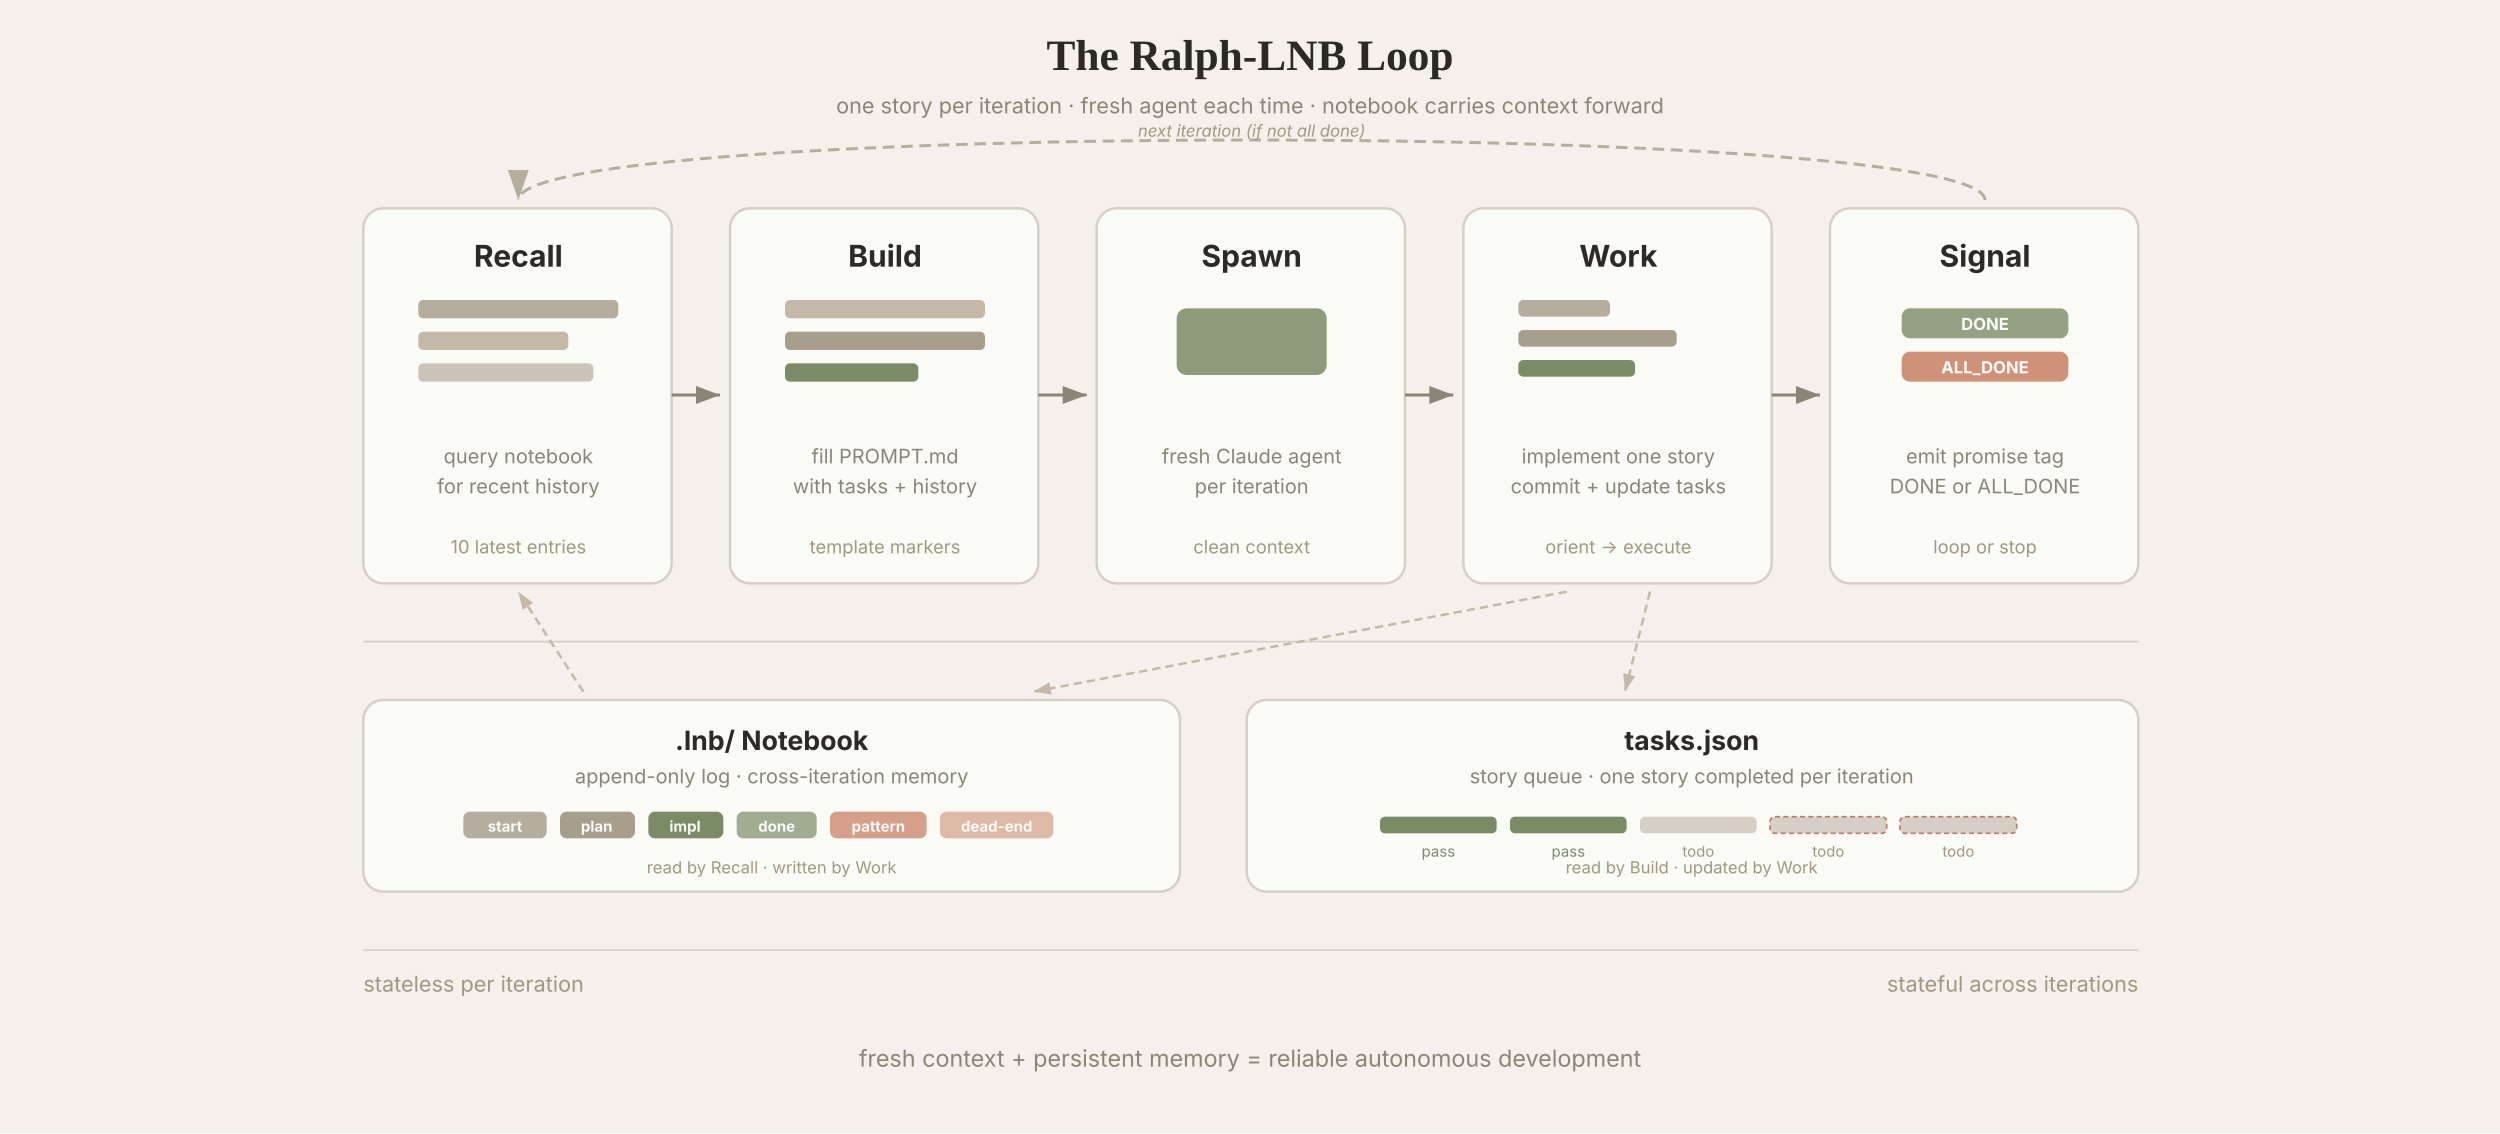
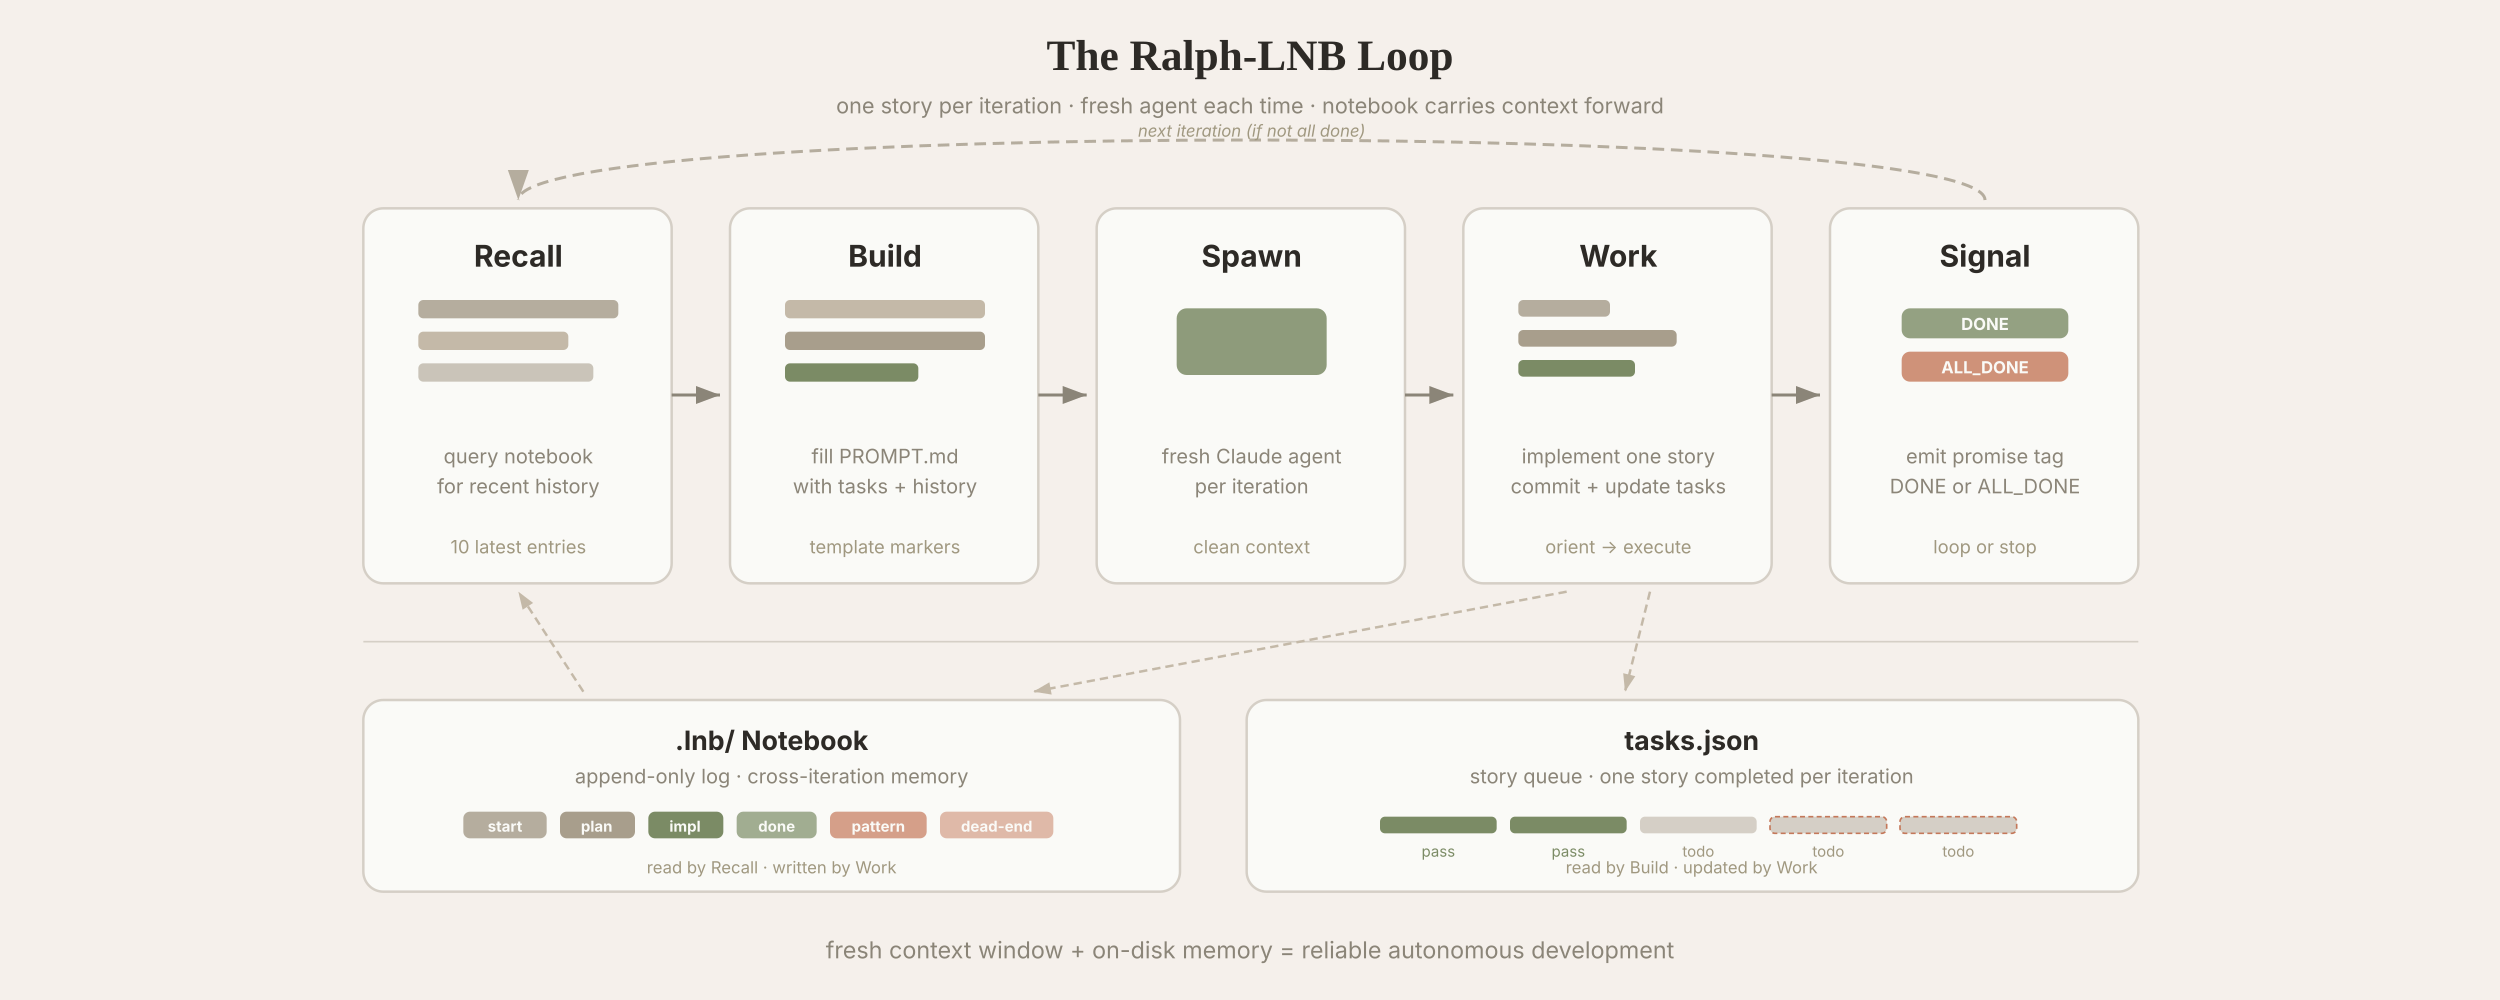
- <svg xmlns="http://www.w3.org/2000/svg" viewBox="0 0 1500 680">
+ <svg xmlns="http://www.w3.org/2000/svg" viewBox="0 0 1500 600">
  <defs>
    <marker id="arr" markerWidth="8" markerHeight="6" refX="8" refY="3" orient="auto">
      <polygon points="0 0, 8 3, 0 6" fill="#8B8578" />
    </marker>
    <marker id="arr-loop" markerWidth="10" markerHeight="7" refX="10" refY="3.5" orient="auto">
      <polygon points="0 0, 10 3.5, 0 7" fill="#B5AD9E" />
    </marker>
    <marker id="arr-conn" markerWidth="7" markerHeight="5" refX="7" refY="2.5" orient="auto">
      <polygon points="0 0, 7 2.5, 0 5" fill="#C4B9A8" />
    </marker>
  </defs>
-   <rect width="1500" height="680" fill="#F5F0EB" />
+   <rect width="1500" height="600" fill="#F5F0EB" />
  <text x="750" y="42" text-anchor="middle" font-family="Georgia, 'Times New Roman', serif" font-size="26" font-weight="bold" fill="#2D2A26">The Ralph-LNB Loop</text>
  <text x="750" y="68" text-anchor="middle" font-family="system-ui, -apple-system, sans-serif" font-size="13" fill="#8B8578">one story per iteration · fresh agent each time · notebook carries context forward</text>
  <path d="M 1191 120 C 1191 72, 311 72, 311 120" fill="none" stroke="#B5AD9E" stroke-width="1.8" stroke-dasharray="7,4" marker-end="url(#arr-loop)" />
  <text x="751" y="82" text-anchor="middle" font-family="system-ui, -apple-system, sans-serif" font-size="10" fill="#A09880" font-style="italic">next iteration (if not all done)</text>
  <rect x="218" y="125" width="185" height="225" rx="12" fill="#FAFAF7" stroke="#D5CFC6" stroke-width="1.5" />
  <text x="311" y="160" text-anchor="middle" font-family="system-ui, -apple-system, sans-serif" font-size="18" font-weight="bold" fill="#2D2A26">Recall</text>
  <rect x="251" y="180" width="120" height="11" rx="3" fill="#B5AD9E" />
  <rect x="251" y="199" width="90" height="11" rx="3" fill="#C4B9A8" />
  <rect x="251" y="218" width="105" height="11" rx="3" fill="#B5AD9E" opacity="0.7" />
  <text x="311" y="278" text-anchor="middle" font-family="system-ui, -apple-system, sans-serif" font-size="12" fill="#8B8578">query notebook</text>
  <text x="311" y="296" text-anchor="middle" font-family="system-ui, -apple-system, sans-serif" font-size="12" fill="#8B8578">for recent history</text>
  <text x="311" y="332" text-anchor="middle" font-family="system-ui, -apple-system, sans-serif" font-size="11" fill="#A09880">10 latest entries</text>
  <line x1="403" y1="237" x2="432" y2="237" stroke="#8B8578" stroke-width="1.8" marker-end="url(#arr)" />
  <rect x="438" y="125" width="185" height="225" rx="12" fill="#FAFAF7" stroke="#D5CFC6" stroke-width="1.5" />
  <text x="531" y="160" text-anchor="middle" font-family="system-ui, -apple-system, sans-serif" font-size="18" font-weight="bold" fill="#2D2A26">Build</text>
  <rect x="471" y="180" width="120" height="11" rx="3" fill="#C4B9A8" />
  <rect x="471" y="199" width="120" height="11" rx="3" fill="#A89E8C" />
  <rect x="471" y="218" width="80" height="11" rx="3" fill="#7B8B65" />
  <text x="531" y="278" text-anchor="middle" font-family="system-ui, -apple-system, sans-serif" font-size="12" fill="#8B8578">fill PROMPT.md</text>
  <text x="531" y="296" text-anchor="middle" font-family="system-ui, -apple-system, sans-serif" font-size="12" fill="#8B8578">with tasks + history</text>
  <text x="531" y="332" text-anchor="middle" font-family="system-ui, -apple-system, sans-serif" font-size="11" fill="#A09880">template markers</text>
  <line x1="623" y1="237" x2="652" y2="237" stroke="#8B8578" stroke-width="1.8" marker-end="url(#arr)" />
  <rect x="658" y="125" width="185" height="225" rx="12" fill="#FAFAF7" stroke="#D5CFC6" stroke-width="1.5" />
  <text x="751" y="160" text-anchor="middle" font-family="system-ui, -apple-system, sans-serif" font-size="18" font-weight="bold" fill="#2D2A26">Spawn</text>
  <rect x="706" y="185" width="90" height="40" rx="6" fill="#7B8B65" opacity="0.85" />
  <text x="751" y="278" text-anchor="middle" font-family="system-ui, -apple-system, sans-serif" font-size="12" fill="#8B8578">fresh Claude agent</text>
  <text x="751" y="296" text-anchor="middle" font-family="system-ui, -apple-system, sans-serif" font-size="12" fill="#8B8578">per iteration</text>
  <text x="751" y="332" text-anchor="middle" font-family="system-ui, -apple-system, sans-serif" font-size="11" fill="#A09880">clean context</text>
  <line x1="843" y1="237" x2="872" y2="237" stroke="#8B8578" stroke-width="1.8" marker-end="url(#arr)" />
  <rect x="878" y="125" width="185" height="225" rx="12" fill="#FAFAF7" stroke="#D5CFC6" stroke-width="1.5" />
  <text x="971" y="160" text-anchor="middle" font-family="system-ui, -apple-system, sans-serif" font-size="18" font-weight="bold" fill="#2D2A26">Work</text>
  <rect x="911" y="180" width="55" height="10" rx="3" fill="#B5AD9E" />
  <rect x="911" y="198" width="95" height="10" rx="3" fill="#A89E8C" />
  <rect x="911" y="216" width="70" height="10" rx="3" fill="#7B8B65" />
  <text x="971" y="278" text-anchor="middle" font-family="system-ui, -apple-system, sans-serif" font-size="12" fill="#8B8578">implement one story</text>
  <text x="971" y="296" text-anchor="middle" font-family="system-ui, -apple-system, sans-serif" font-size="12" fill="#8B8578">commit + update tasks</text>
  <text x="971" y="332" text-anchor="middle" font-family="system-ui, -apple-system, sans-serif" font-size="11" fill="#A09880">orient → execute</text>
  <line x1="1063" y1="237" x2="1092" y2="237" stroke="#8B8578" stroke-width="1.8" marker-end="url(#arr)" />
  <rect x="1098" y="125" width="185" height="225" rx="12" fill="#FAFAF7" stroke="#D5CFC6" stroke-width="1.5" />
  <text x="1191" y="160" text-anchor="middle" font-family="system-ui, -apple-system, sans-serif" font-size="18" font-weight="bold" fill="#2D2A26">Signal</text>
  <rect x="1141" y="185" width="100" height="18" rx="5" fill="#7B8B65" opacity="0.8" />
  <text x="1191" y="198" text-anchor="middle" font-family="system-ui, -apple-system, sans-serif" font-size="10" font-weight="bold" fill="#FAFAF7">DONE</text>
  <rect x="1141" y="211" width="100" height="18" rx="5" fill="#C4785A" opacity="0.8" />
  <text x="1191" y="224" text-anchor="middle" font-family="system-ui, -apple-system, sans-serif" font-size="10" font-weight="bold" fill="#FAFAF7">ALL_DONE</text>
  <text x="1191" y="278" text-anchor="middle" font-family="system-ui, -apple-system, sans-serif" font-size="12" fill="#8B8578">emit promise tag</text>
  <text x="1191" y="296" text-anchor="middle" font-family="system-ui, -apple-system, sans-serif" font-size="12" fill="#8B8578">DONE or ALL_DONE</text>
  <text x="1191" y="332" text-anchor="middle" font-family="system-ui, -apple-system, sans-serif" font-size="11" fill="#A09880">loop or stop</text>
  <line x1="218" y1="385" x2="1283" y2="385" stroke="#D5CFC6" stroke-width="1" />
  <line x1="350" y1="415" x2="311" y2="355" stroke="#C4B9A8" stroke-width="1.5" stroke-dasharray="5,3" marker-end="url(#arr-conn)" />
  <line x1="940" y1="355" x2="620" y2="415" stroke="#C4B9A8" stroke-width="1.5" stroke-dasharray="5,3" marker-end="url(#arr-conn)" />
  <line x1="990" y1="355" x2="975" y2="415" stroke="#C4B9A8" stroke-width="1.5" stroke-dasharray="5,3" marker-end="url(#arr-conn)" />
  <rect x="218" y="420" width="490" height="115" rx="12" fill="#FAFAF7" stroke="#D5CFC6" stroke-width="1.5" />
  <text x="463" y="450" text-anchor="middle" font-family="system-ui, -apple-system, sans-serif" font-size="16" font-weight="bold" fill="#2D2A26">.lnb/ Notebook</text>
  <text x="463" y="470" text-anchor="middle" font-family="system-ui, -apple-system, sans-serif" font-size="12" fill="#8B8578">append-only log · cross-iteration memory</text>
  <rect x="278" y="487" width="50" height="16" rx="4" fill="#B5AD9E" />
  <text x="303" y="499" text-anchor="middle" font-family="system-ui, -apple-system, sans-serif" font-size="9" font-weight="bold" fill="#FAFAF7">start</text>
  <rect x="336" y="487" width="45" height="16" rx="4" fill="#A89E8C" />
  <text x="358" y="499" text-anchor="middle" font-family="system-ui, -apple-system, sans-serif" font-size="9" font-weight="bold" fill="#FAFAF7">plan</text>
  <rect x="389" y="487" width="45" height="16" rx="4" fill="#7B8B65" />
  <text x="411" y="499" text-anchor="middle" font-family="system-ui, -apple-system, sans-serif" font-size="9" font-weight="bold" fill="#FAFAF7">impl</text>
  <rect x="442" y="487" width="48" height="16" rx="4" fill="#7B8B65" opacity="0.7" />
  <text x="466" y="499" text-anchor="middle" font-family="system-ui, -apple-system, sans-serif" font-size="9" font-weight="bold" fill="#FAFAF7">done</text>
  <rect x="498" y="487" width="58" height="16" rx="4" fill="#C4785A" opacity="0.7" />
  <text x="527" y="499" text-anchor="middle" font-family="system-ui, -apple-system, sans-serif" font-size="9" font-weight="bold" fill="#FAFAF7">pattern</text>
  <rect x="564" y="487" width="68" height="16" rx="4" fill="#C4785A" opacity="0.5" />
  <text x="598" y="499" text-anchor="middle" font-family="system-ui, -apple-system, sans-serif" font-size="9" font-weight="bold" fill="#FAFAF7">dead-end</text>
  <text x="463" y="524" text-anchor="middle" font-family="system-ui, -apple-system, sans-serif" font-size="10" fill="#A09880">read by Recall · written by Work</text>
  <rect x="748" y="420" width="535" height="115" rx="12" fill="#FAFAF7" stroke="#D5CFC6" stroke-width="1.5" />
  <text x="1015" y="450" text-anchor="middle" font-family="system-ui, -apple-system, sans-serif" font-size="16" font-weight="bold" fill="#2D2A26">tasks.json</text>
  <text x="1015" y="470" text-anchor="middle" font-family="system-ui, -apple-system, sans-serif" font-size="12" fill="#8B8578">story queue · one story completed per iteration</text>
  <rect x="828" y="490" width="70" height="10" rx="3" fill="#7B8B65" />
  <rect x="906" y="490" width="70" height="10" rx="3" fill="#7B8B65" />
  <rect x="984" y="490" width="70" height="10" rx="3" fill="#D5CFC6" />
  <rect x="1062" y="490" width="70" height="10" rx="3" fill="#D5CFC6" stroke="#C4785A" stroke-width="1" stroke-dasharray="3,2" />
  <rect x="1140" y="490" width="70" height="10" rx="3" fill="#D5CFC6" stroke="#C4785A" stroke-width="1" stroke-dasharray="3,2" />
  <text x="863" y="514" text-anchor="middle" font-family="system-ui, -apple-system, sans-serif" font-size="9" fill="#7B8B65">pass</text>
  <text x="941" y="514" text-anchor="middle" font-family="system-ui, -apple-system, sans-serif" font-size="9" fill="#7B8B65">pass</text>
  <text x="1019" y="514" text-anchor="middle" font-family="system-ui, -apple-system, sans-serif" font-size="9" fill="#A09880">todo</text>
  <text x="1097" y="514" text-anchor="middle" font-family="system-ui, -apple-system, sans-serif" font-size="9" fill="#A09880">todo</text>
  <text x="1175" y="514" text-anchor="middle" font-family="system-ui, -apple-system, sans-serif" font-size="9" fill="#A09880">todo</text>
  <text x="1015" y="524" text-anchor="middle" font-family="system-ui, -apple-system, sans-serif" font-size="10" fill="#A09880">read by Build · updated by Work</text>
-   <line x1="218" y1="570" x2="1283" y2="570" stroke="#D5CFC6" stroke-width="1" />
-   <text x="218" y="595" font-family="system-ui, -apple-system, sans-serif" font-size="13" fill="#A09880">stateless per iteration</text>
-   <text x="1283" y="595" text-anchor="end" font-family="system-ui, -apple-system, sans-serif" font-size="13" fill="#A09880">stateful across iterations</text>
-   <text x="750" y="640" text-anchor="middle" font-family="system-ui, -apple-system, sans-serif" font-size="14" fill="#8B8578">fresh context + persistent memory = reliable autonomous development</text>
+   <text x="750" y="575" text-anchor="middle" font-family="system-ui, -apple-system, sans-serif" font-size="14" fill="#8B8578">fresh context window + on-disk memory = reliable autonomous development</text>
</svg>
